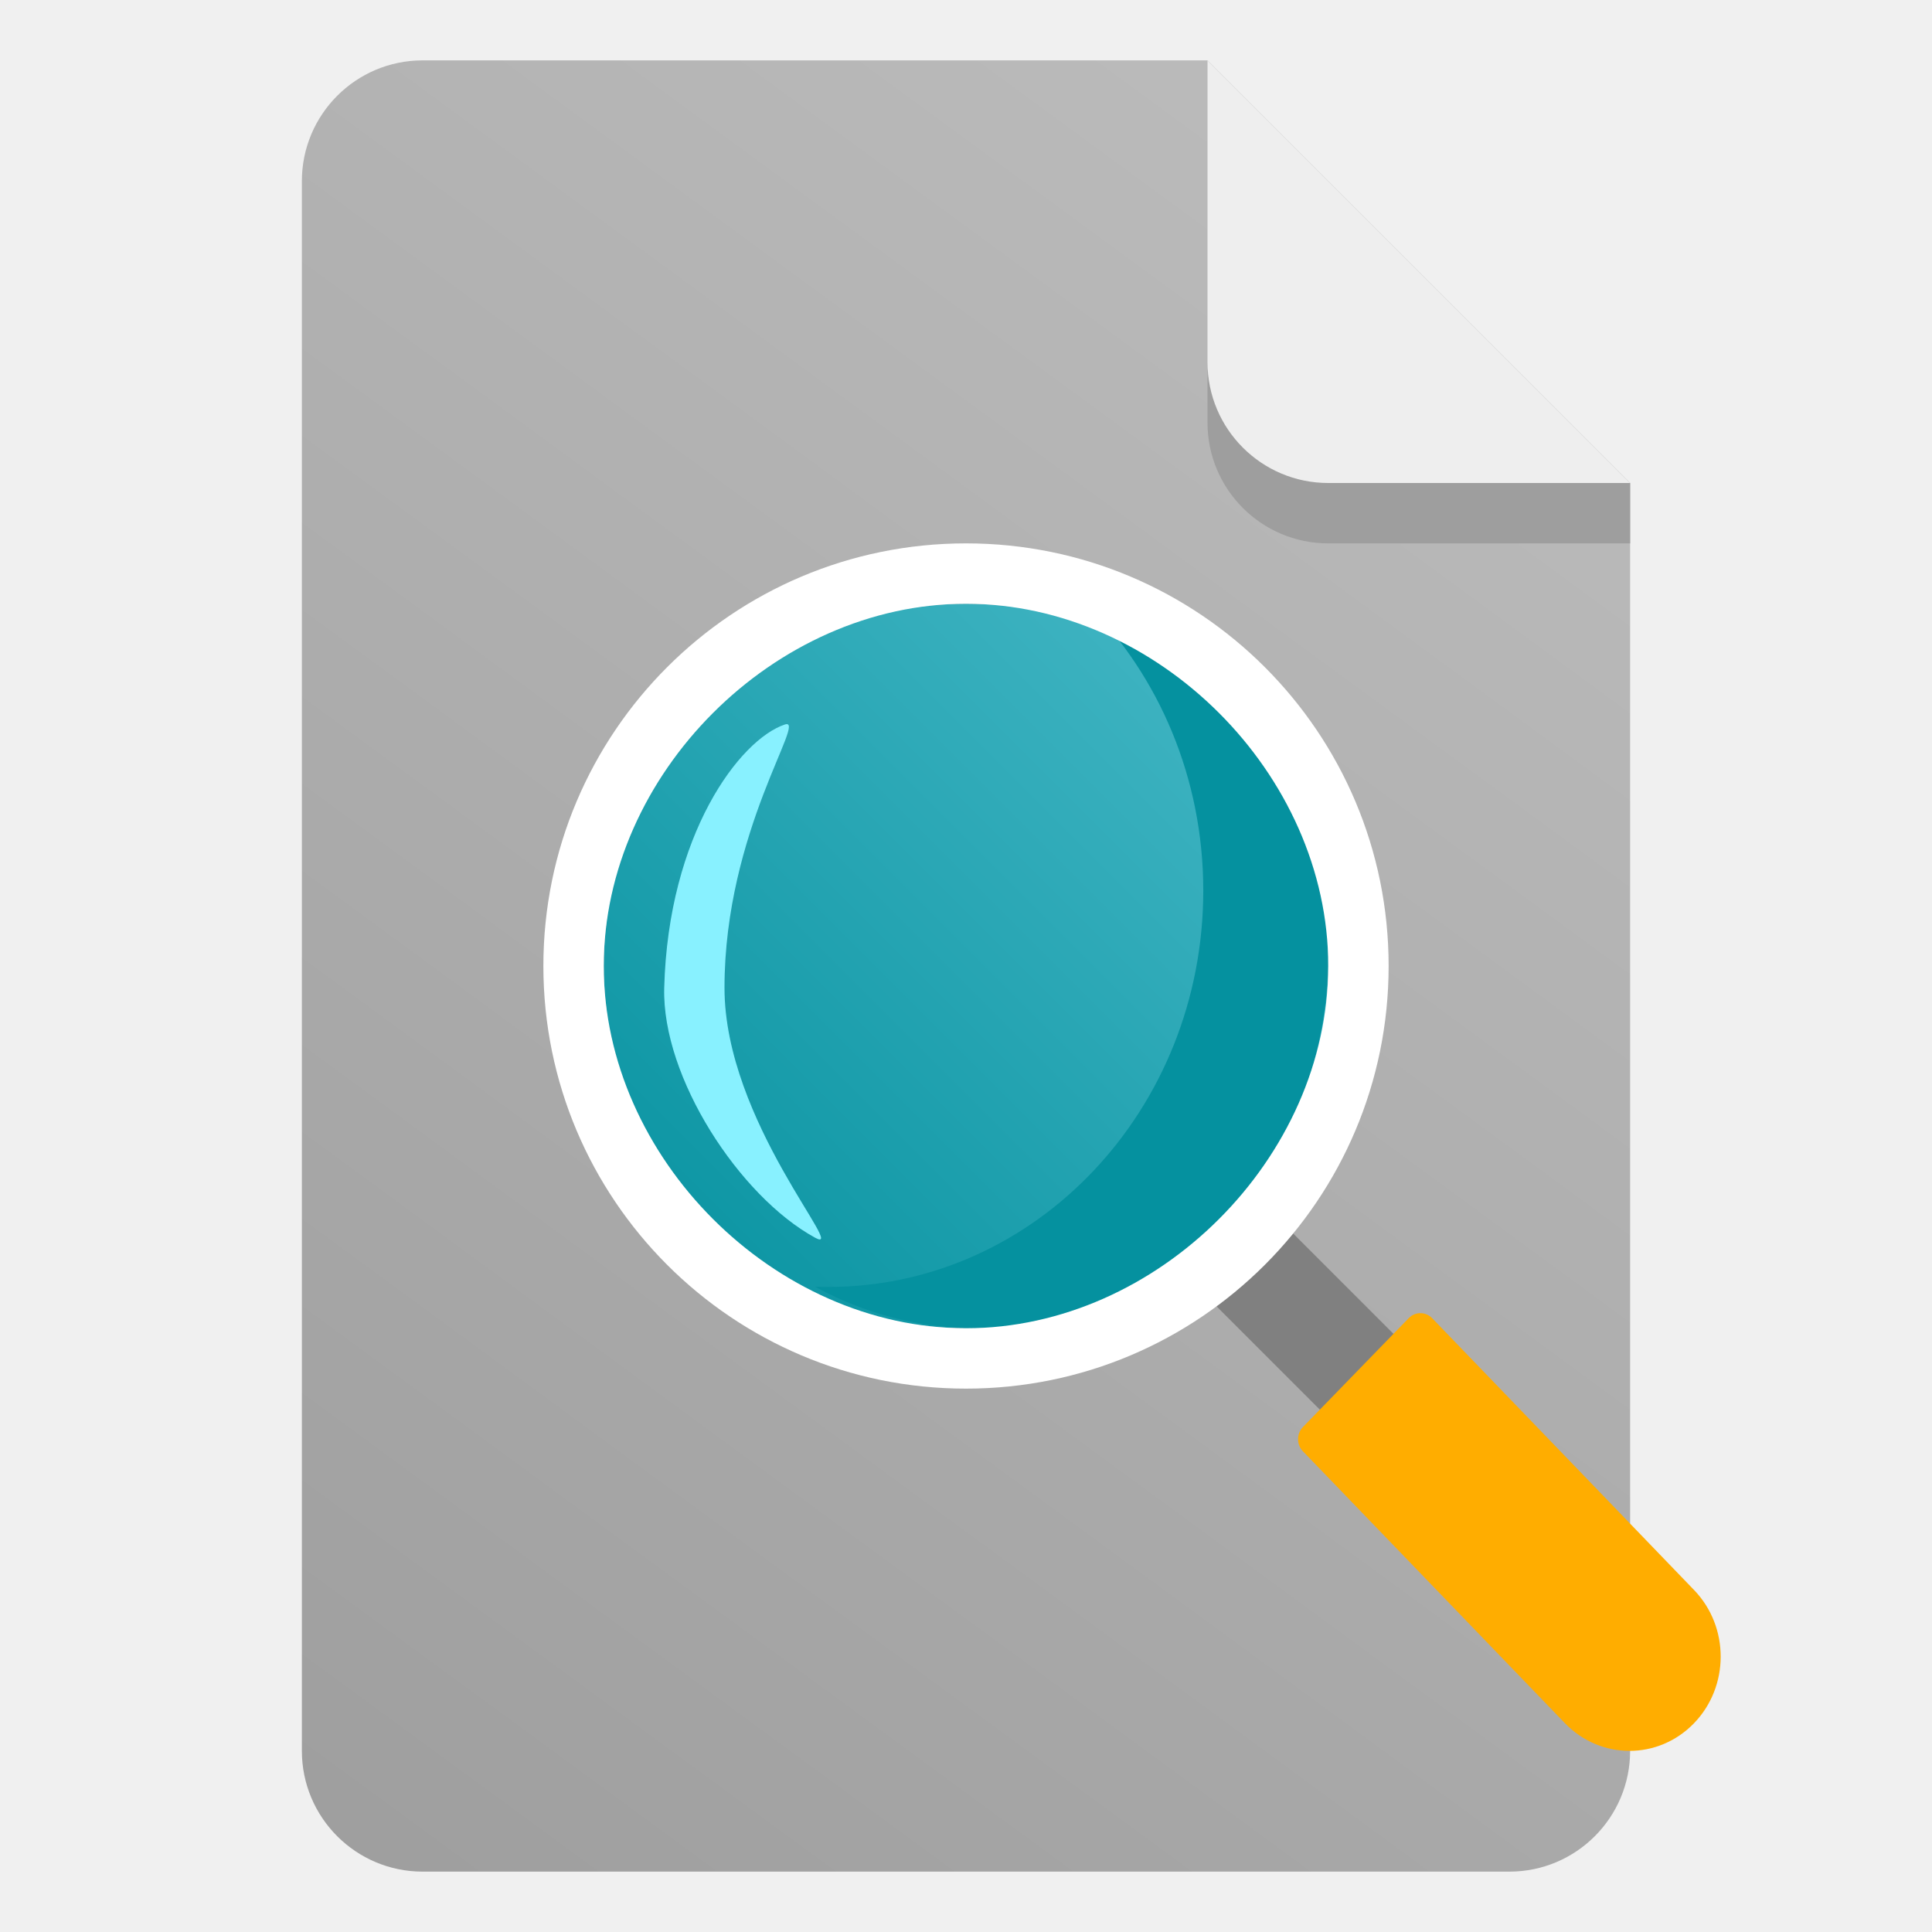
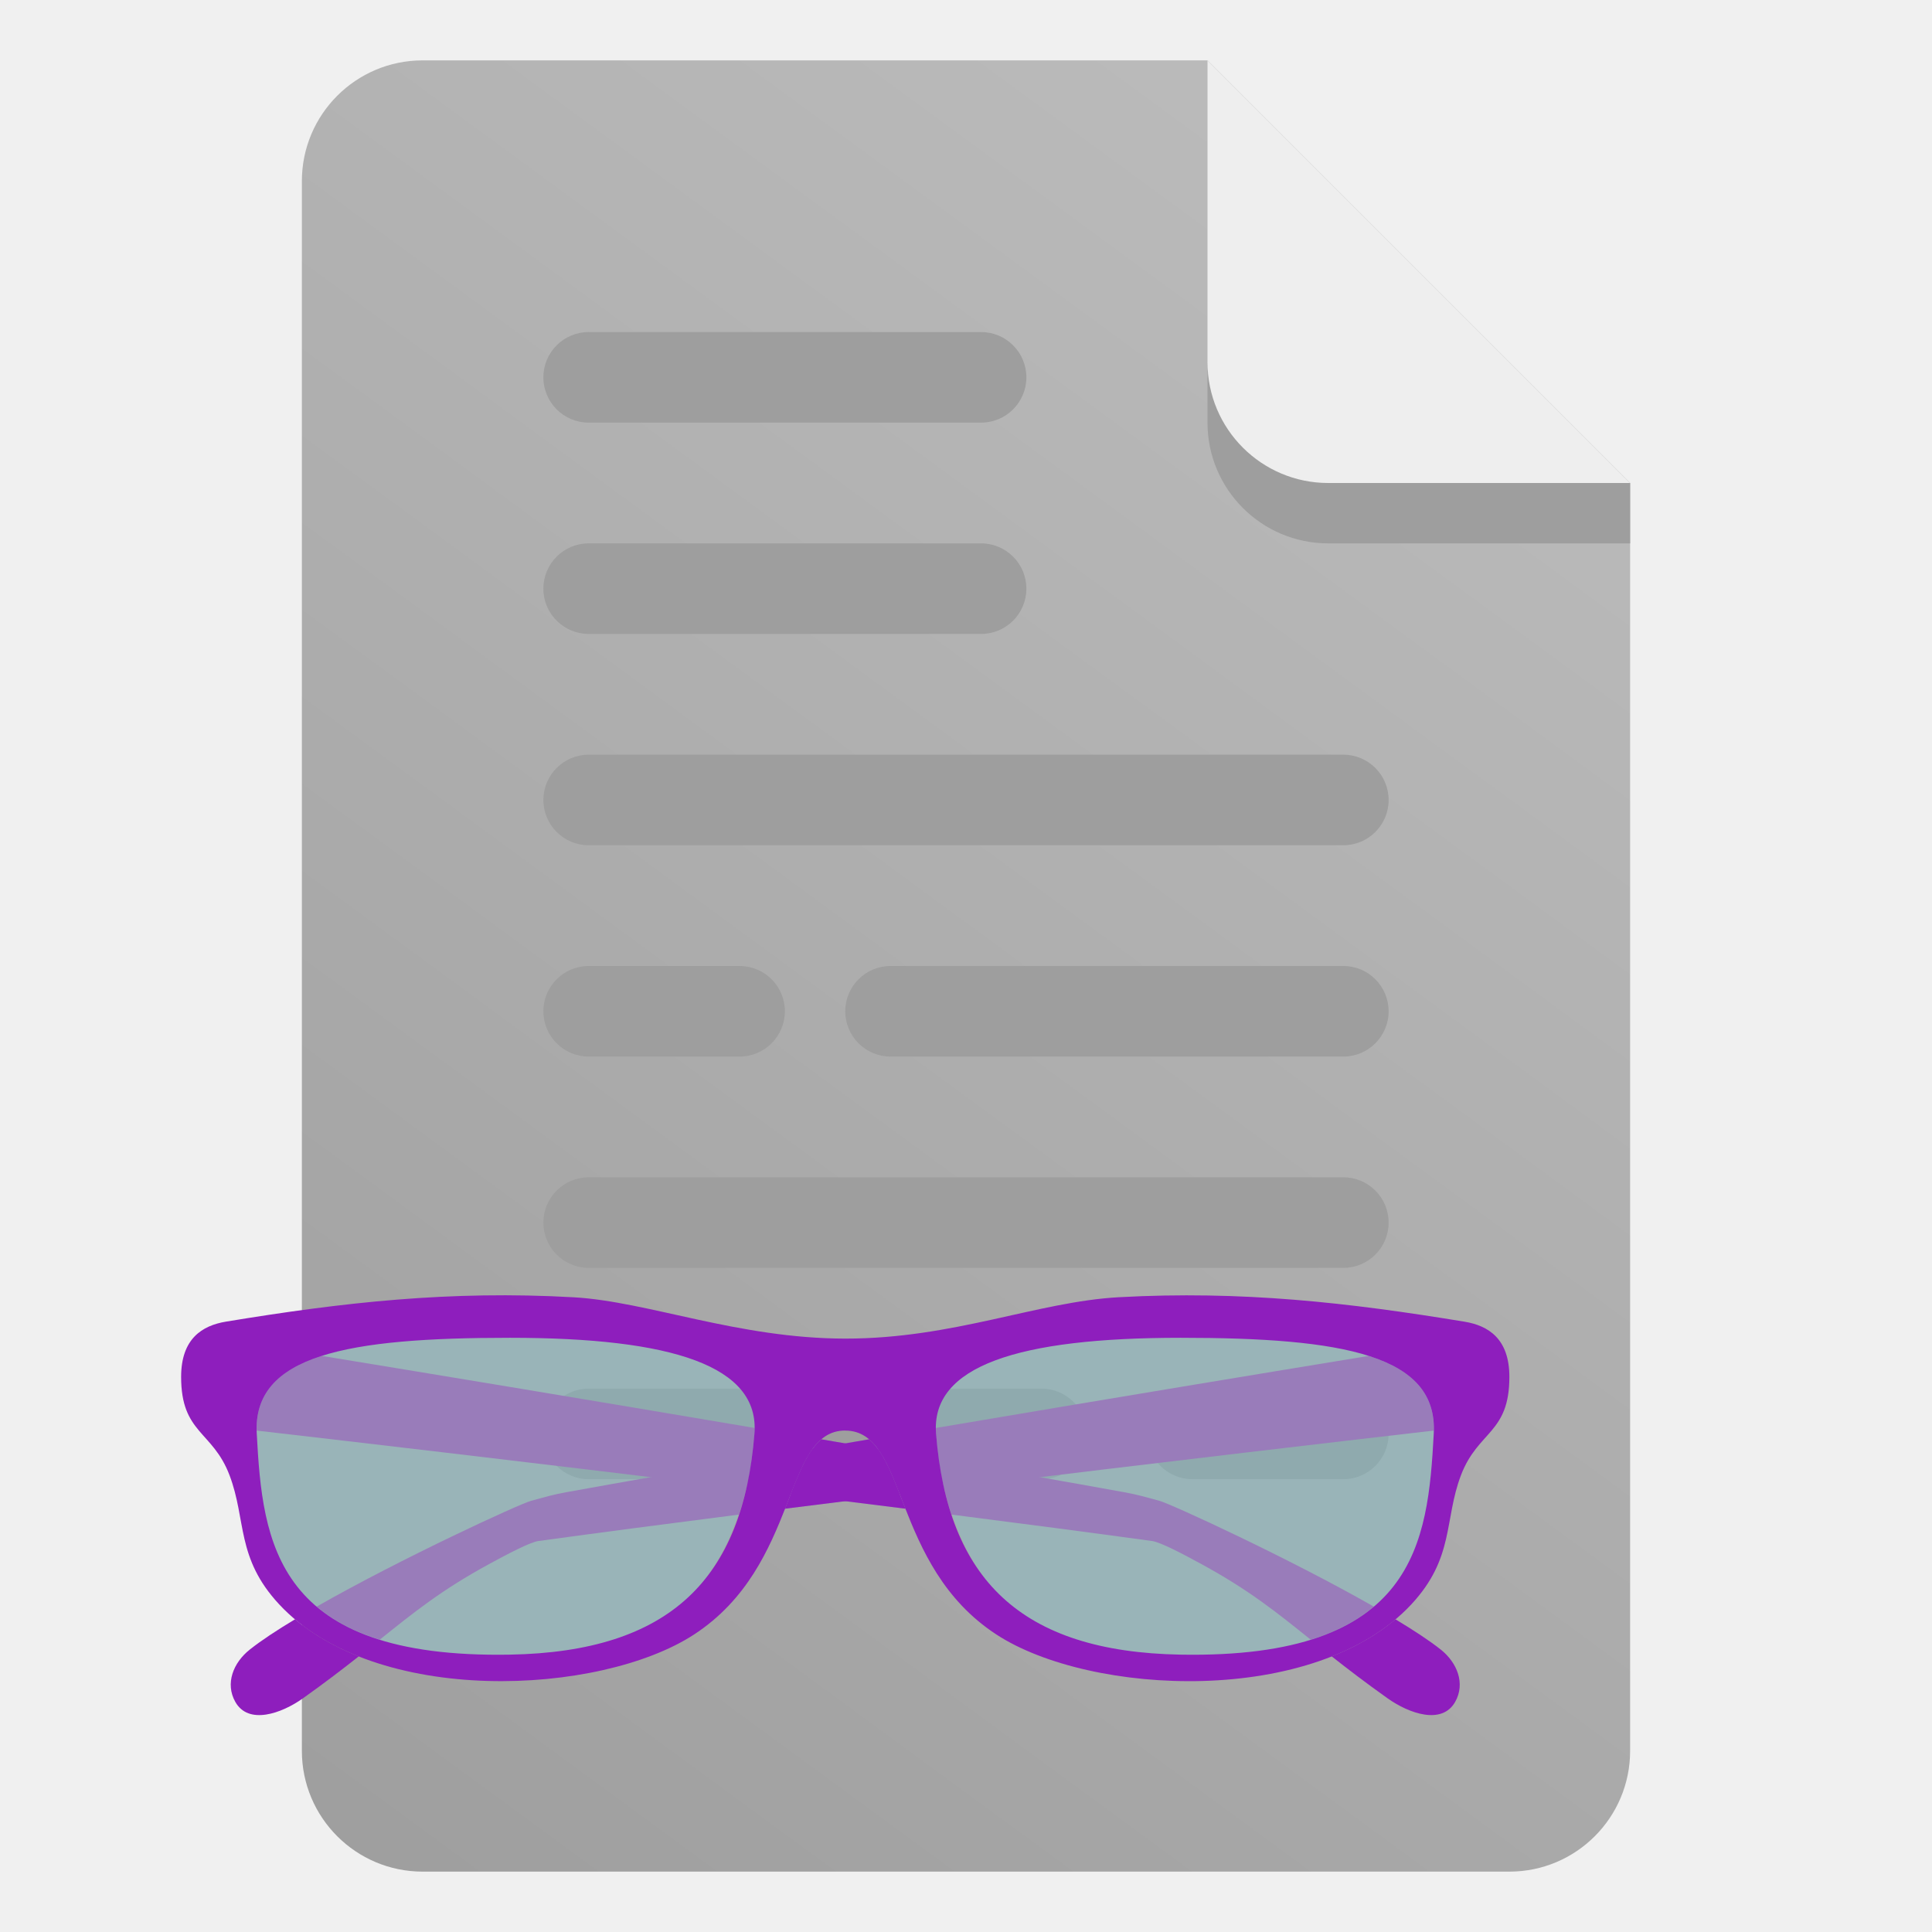
<svg xmlns="http://www.w3.org/2000/svg" width="64" height="64" viewBox="0 0 64 64" fill="none">
-   <path d="M40 2V12C40 14.209 41.791 16 44 16H54V58C54 60.209 52.209 62 50 62H14C11.791 62 10 60.209 10 58V6C10 3.791 11.791 2 14 2H40Z" fill="url(#paint0_linear_4618_189)" />
+   <path d="M40 2V12C40 14.209 41.791 16 44 16H54V58C54 60.209 52.209 62 50 62H14C11.791 62 10 60.209 10 58V6C10 3.791 11.791 2 14 2H40Z" fill="url(#paint0_linear_4628_148)" />
  <path d="M40 2L54 16V18H44C41.791 18 40 16.209 40 14V2Z" fill="#9E9E9E" />
  <path d="M40 2L54 16H44C41.791 16 40 14.209 40 12V2Z" fill="#EEEEEE" />
-   <path d="M41.975 40L46.571 44.596L44.096 47.071L39.5 42.475L41.975 40Z" fill="#808080" />
-   <path d="M44 32C44 38.627 38.627 44 32 44C25.373 44 20 38.627 20 32C20 25.373 25.373 20 32 20C38.627 20 44 25.373 44 32Z" fill="url(#paint1_linear_4618_189)" />
-   <path d="M27.438 42.632C34.298 42.632 39.86 36.754 39.86 29.502C39.86 25.764 38.382 22.391 36.01 20C40.651 21.62 44 26.242 44 31.691C44 38.489 38.786 44 32.355 44C30.424 44 28.603 43.503 27 42.624C27.145 42.63 27.291 42.632 27.438 42.632Z" fill="#05919F" />
-   <path fill-rule="evenodd" clip-rule="evenodd" d="M32 46C39.732 46 46 39.732 46 32C46 24.268 39.732 18 32 18C24.268 18 18 24.268 18 32C18 39.732 24.268 46 32 46ZM32 44C38.351 44 44 38.351 44 32C44 25.649 38.351 20 32 20C25.649 20 20 25.649 20 32C20 38.351 25.649 44 32 44Z" fill="white" />
-   <path d="M27 41C28.14 41.623 24 37.151 24 32.725C24 27.518 26.764 23.746 26 24C24.5 24.5 22.136 27.648 22.003 32.725C21.925 35.694 24.5 39.634 27 41Z" fill="#88F1FF" />
-   <path d="M46.665 43.666C46.88 43.444 47.227 43.445 47.442 43.667L56.119 52.672C57.297 53.895 57.293 55.872 56.111 57.09C54.928 58.307 53.016 58.303 51.838 57.081L43.16 48.075C42.946 47.853 42.947 47.494 43.162 47.272L46.665 43.666Z" fill="#FFAD00" />
+   <path d="M18 12.5C18 11.672 18.672 11 19.5 11H32.5C33.328 11 34 11.672 34 12.5C34 13.328 33.328 14 32.5 14H19.5C18.672 14 18 13.328 18 12.5Z" fill="#9E9E9E" />
+   <path d="M18 19.5C18 18.672 18.672 18 19.5 18H32.5C33.328 18 34 18.672 34 19.5C34 20.328 33.328 21 32.5 21H19.5C18.672 21 18 20.328 18 19.5Z" fill="#9E9E9E" />
+   <path d="M18 26.5C18 25.672 18.672 25 19.5 25H44.5C45.328 25 46 25.672 46 26.5C46 27.328 45.328 28 44.5 28H19.5C18.672 28 18 27.328 18 26.5Z" fill="#9E9E9E" />
+   <path d="M28 33.5C28 32.672 28.672 32 29.5 32H44.5C45.328 32 46 32.672 46 33.5C46 34.328 45.328 35 44.5 35H29.5C28.672 35 28 34.328 28 33.5Z" fill="#9E9E9E" />
+   <path d="M18 33.5C18 32.672 18.672 32 19.5 32H24.5C25.328 32 26 32.672 26 33.5C26 34.328 25.328 35 24.5 35H19.5C18.672 35 18 34.328 18 33.5Z" fill="#9E9E9E" />
+   <path d="M18 40.5C18 39.672 18.672 39 19.5 39H44.5C45.328 39 46 39.672 46 40.5C46 41.328 45.328 42 44.5 42H19.5C18.672 42 18 41.328 18 40.5Z" fill="#9E9E9E" />
+   <path d="M16.645 44C22.195 44 25.175 44.98 24.992 47.324C24.599 52.365 22.115 54.897 16.646 54.996C8.613 55.142 8.206 51.117 8.005 47.324C7.86 44.596 11.096 44 16.645 44Z" fill="#99B4B8" />
+   <path d="M39.355 44C33.805 44 30.825 44.98 31.008 47.324C31.401 52.365 33.885 54.897 39.354 54.996C47.387 55.142 47.794 51.117 47.995 47.324C48.14 44.596 44.904 44 39.355 44Z" fill="#99B4B8" />
+   <path d="M18 47.5C18 46.672 18.672 46 19.5 46H34.5C35.328 46 36 46.672 36 47.5C36 48.328 35.328 49 34.5 49H19.5C18.672 49 18 48.328 18 47.5Z" fill="#8FAAAE" />
+   <path d="M38 47.5C38 46.672 38.672 46 39.5 46H44.5C45.328 46 46 46.672 46 47.5C46 48.328 45.328 49 44.5 49H39.5C38.672 49 38 48.328 38 47.5Z" fill="#8FAAAE" />
+   <path d="M27 47H29V48H27V47Z" fill="#9E9E9E" />
+   <path d="M24.898 48.349C24.805 49.007 24.666 49.615 24.482 50.172C22.145 50.471 19.884 50.767 17.836 51.048C17.555 51.087 16.796 51.488 16.196 51.815C14.627 52.67 13.724 53.4 12.58 54.316C11.704 54.044 11.023 53.67 10.491 53.22C13.293 51.622 17.204 49.821 17.597 49.715C18.047 49.593 18.297 49.515 18.756 49.432C20.637 49.091 22.726 48.725 24.898 48.349Z" fill="#997CBA" />
+   <path d="M28.792 47.678C29.215 48.038 29.49 48.705 29.803 49.502C28.537 49.659 27.264 49.818 26.005 49.977C26.319 49.182 26.574 48.474 26.917 48C27.539 47.893 28.165 47.785 28.792 47.678Z" fill="#997CBA" />
+   <path d="M45.342 44.916C46.767 45.371 47.525 46.136 47.496 47.39C45.176 47.657 38.48 48.435 31.28 49.319C31.151 48.753 31.06 48.142 31.008 47.487C31.003 47.425 31 47.364 31 47.304C36.645 46.347 42.099 45.447 45.342 44.916Z" fill="#997CBA" />
+   <path d="M31.101 48.349C33.273 48.725 35.362 49.091 37.243 49.432C37.702 49.515 37.953 49.593 38.404 49.715C38.798 49.822 42.707 51.622 45.508 53.22C44.976 53.67 44.296 54.044 43.419 54.316C42.276 53.4 41.373 52.67 39.803 51.815C39.203 51.487 38.444 51.086 38.163 51.048C36.115 50.766 33.853 50.471 31.516 50.172C31.332 49.615 31.193 49.007 31.101 48.349Z" fill="#997CBA" />
+   <path d="M27.206 47.678C27.834 47.785 28.46 47.893 29.082 48C29.425 48.474 29.679 49.182 29.994 49.977C28.734 49.818 27.461 49.659 26.196 49.502C26.508 48.706 26.783 48.039 27.206 47.678Z" fill="#997CBA" />
+   <path d="M10.656 44.915C13.898 45.446 19.353 46.346 24.998 47.303C24.998 47.363 24.997 47.425 24.992 47.487C24.941 48.142 24.848 48.753 24.719 49.319C17.518 48.434 10.821 47.657 8.502 47.39C8.474 46.136 9.231 45.37 10.656 44.915Z" fill="#997CBA" />
+   <path d="M9.773 53.641C10.38 54.152 11.098 54.559 11.884 54.87C11.36 55.283 10.766 55.739 10.037 56.258C9.32 56.767 8.231 57.147 7.796 56.379C7.45 55.768 7.728 55.076 8.277 54.642C8.652 54.344 9.171 54.003 9.773 53.641Z" fill="#8E1EBD" />
+   <path d="M28.791 47.679C29.215 48.039 29.491 48.705 29.803 49.502C28.538 49.659 27.265 49.818 26.005 49.977C26.32 49.182 26.575 48.474 26.917 48C27.539 47.893 28.165 47.786 28.791 47.679Z" fill="#8E1EBD" />
+   <path d="M46.227 53.642C46.829 54.004 47.348 54.344 47.724 54.642C48.272 55.076 48.549 55.768 48.203 56.379C47.768 57.146 46.68 56.767 45.964 56.258C45.234 55.739 44.639 55.283 44.115 54.87C44.902 54.559 45.62 54.153 46.227 53.642Z" fill="#8E1EBD" />
+   <path d="M27.206 47.679C27.833 47.786 28.459 47.893 29.081 48C29.424 48.474 29.679 49.182 29.993 49.977C28.734 49.818 27.461 49.659 26.195 49.502C26.507 48.706 26.784 48.04 27.206 47.679Z" fill="#8E1EBD" />
+   <path fill-rule="evenodd" clip-rule="evenodd" d="M7.484 43.781C11.361 43.142 14.901 42.743 19 42.974C21.467 43.113 24.445 44.34 28.001 44.343C31.581 44.346 34.369 43.119 37.065 42.972C41.136 42.749 44.66 43.148 48.516 43.783C49.3 43.913 50 44.344 50 45.611C50 47.495 48.958 47.39 48.395 48.872C47.833 50.355 48.185 51.605 46.754 53.145C43.588 56.55 36.123 56.177 33.01 54.147C29.485 51.848 30.083 47.39 27.999 47.39V47.388C25.918 47.391 26.514 51.848 22.99 54.146C19.877 56.176 12.412 56.55 9.246 53.144C7.815 51.603 8.167 50.354 7.604 48.871C7.042 47.389 6 47.493 6 45.611C6 44.343 6.7 43.911 7.484 43.781ZM16.892 44.316C11.505 44.316 8.364 44.885 8.505 47.489C8.7 51.109 9.095 54.95 16.892 54.812C22.199 54.717 24.611 52.301 24.992 47.489C25.169 45.251 22.278 44.316 16.892 44.316ZM39.108 44.316C33.722 44.316 30.831 45.251 31.008 47.489C31.389 52.3 33.801 54.717 39.108 54.812C46.905 54.95 47.3 51.109 47.495 47.489C47.636 44.885 44.495 44.316 39.108 44.316Z" fill="#8E1EBD" />
  <defs>
-     <linearGradient id="paint0_linear_4618_189" x1="54" y1="2" x2="10" y2="62" gradientUnits="userSpaceOnUse">
+     <linearGradient id="paint0_linear_4628_148" x1="54" y1="2" x2="10" y2="62" gradientUnits="userSpaceOnUse">
      <stop stop-color="#BEBEBE" />
      <stop offset="1" stop-color="#9E9E9E" />
    </linearGradient>
-     <linearGradient id="paint1_linear_4618_189" x1="44" y1="20" x2="20" y2="44" gradientUnits="userSpaceOnUse">
-       <stop stop-color="#48B9C7" />
-       <stop offset="1" stop-color="#05919F" />
-     </linearGradient>
  </defs>
</svg>
